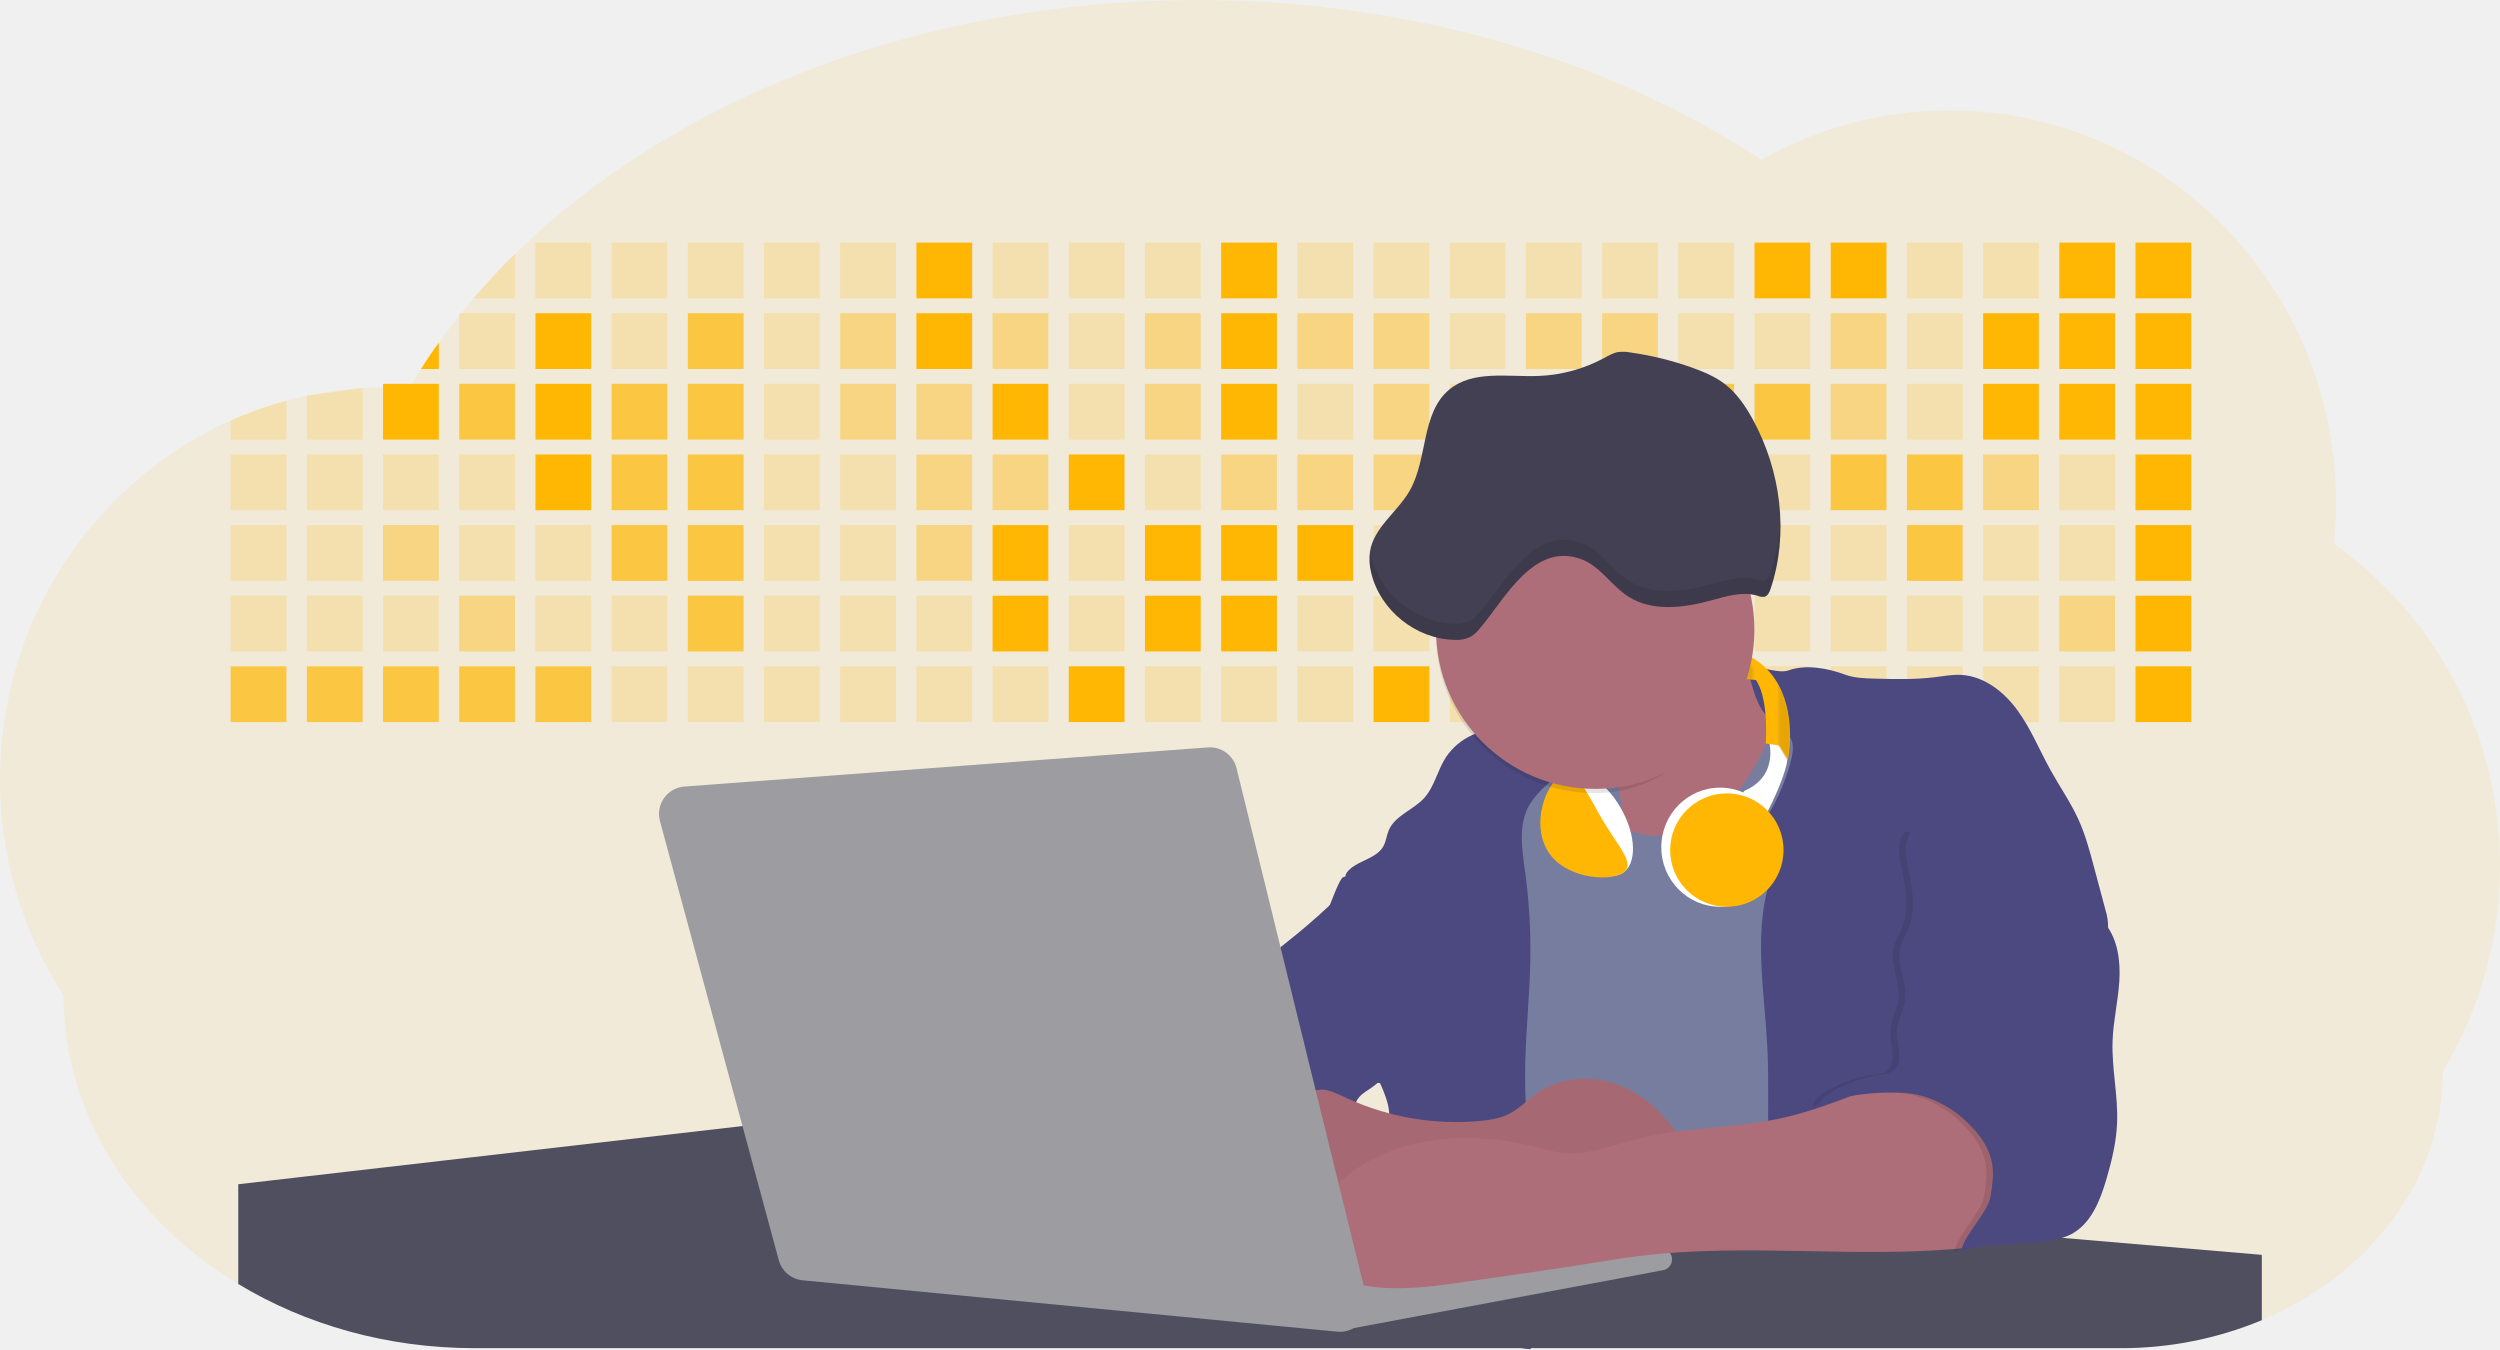
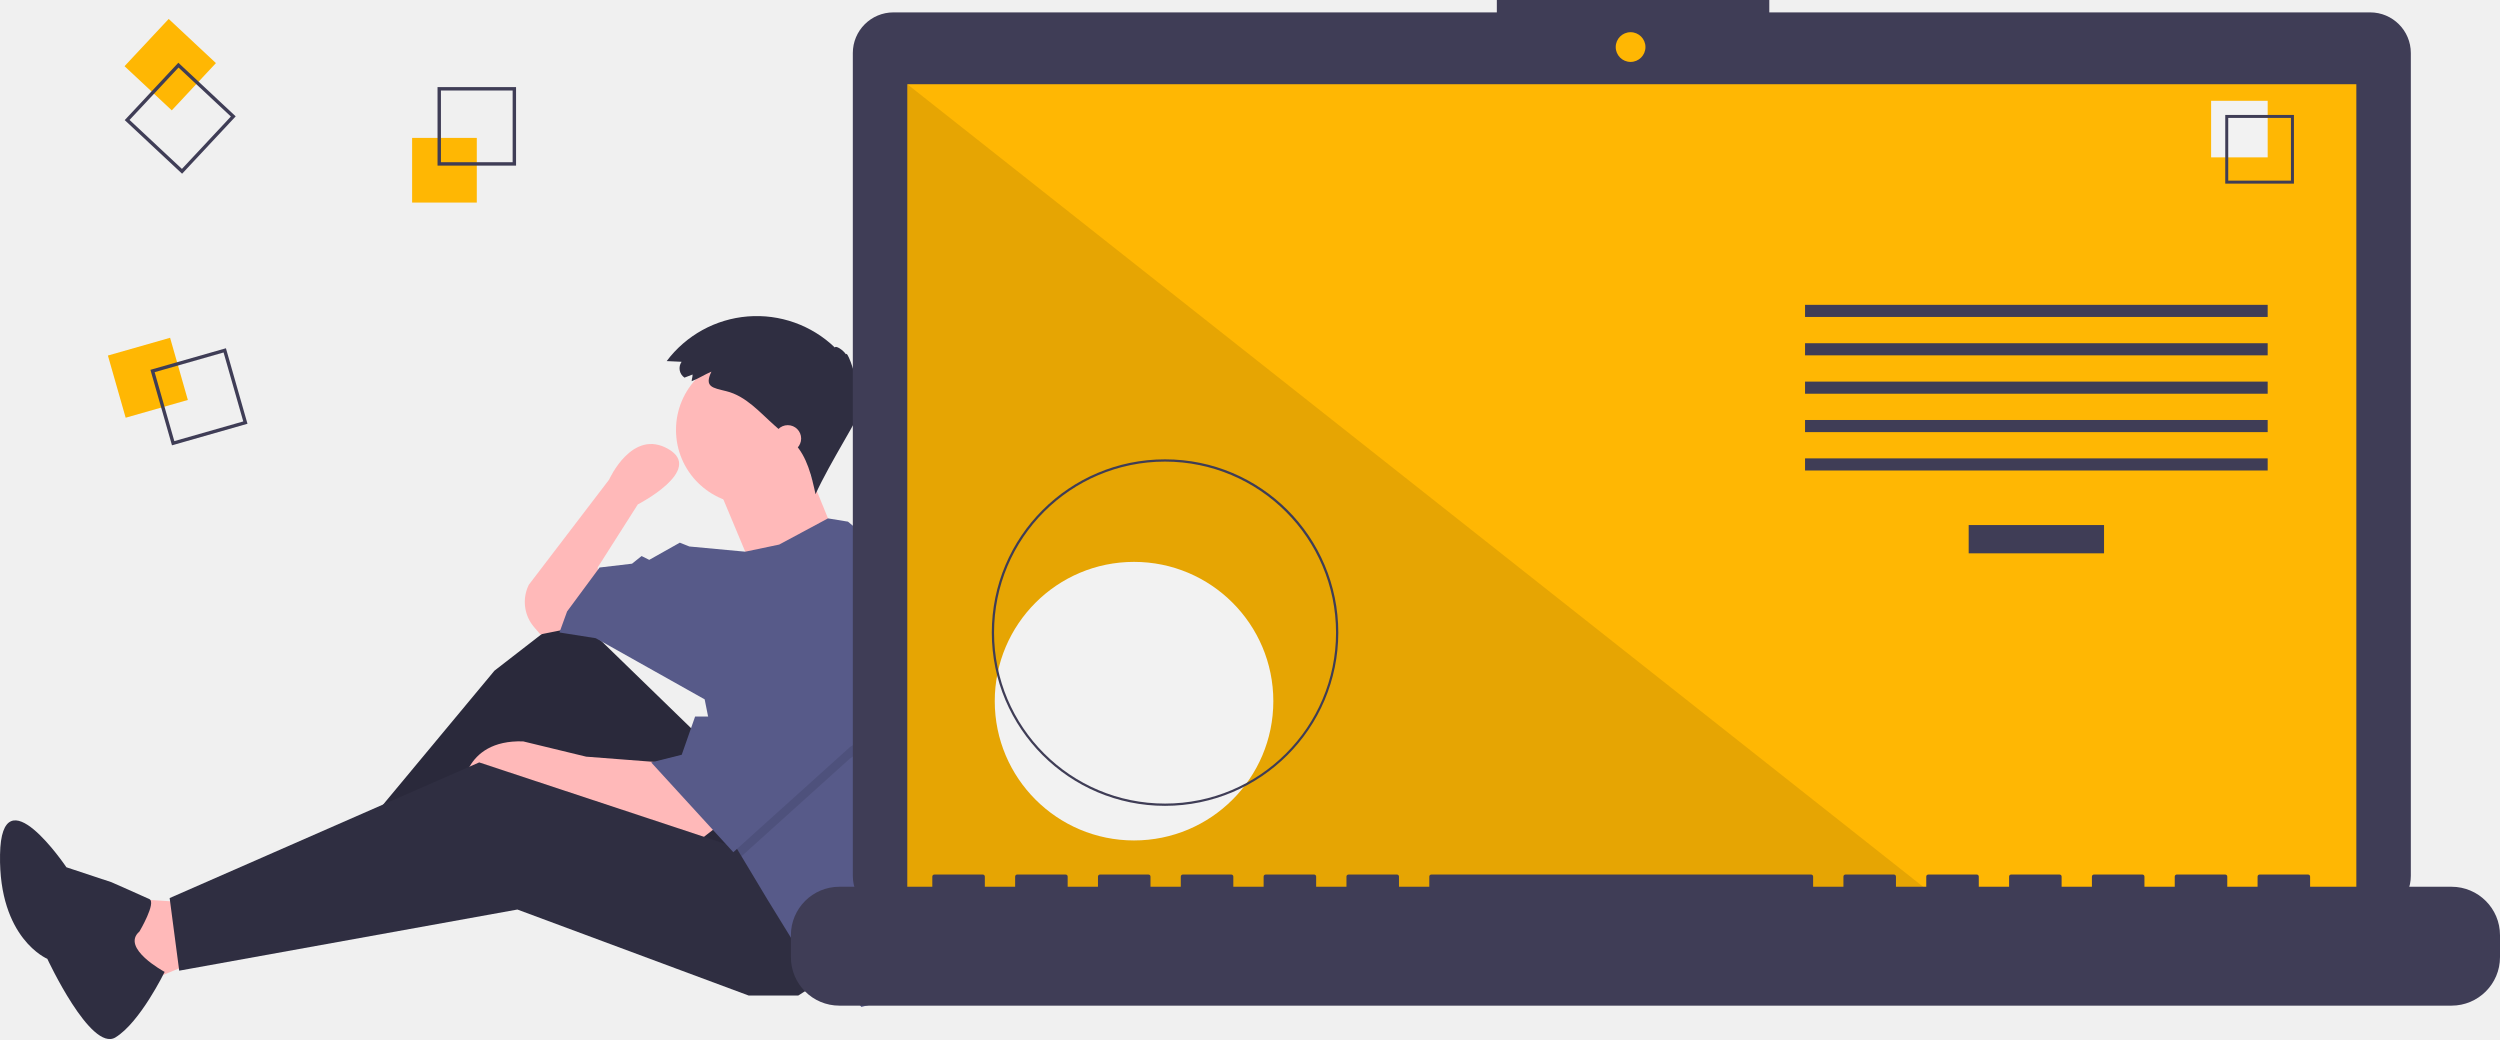
- <svg xmlns="http://www.w3.org/2000/svg" id="aa7bae02-e79e-4d6b-a496-aba15f39787c" data-name="Layer 1" width="1144" height="617.32" viewBox="0 0 1144 617.32">
-   <path d="M1172,537.57a181.92,181.92,0,0,1-6.85,49.6,180.06,180.06,0,0,1-19.27,44.28c0,50.1-33.82,93.4-82.91,114a167.3,167.3,0,0,1-64.73,12.8H245.17c-40.25,0-77.55-10.86-108.14-29.36A185.76,185.76,0,0,1,112.2,711c-34-29.22-55.08-69.6-55.08-114.2A180.5,180.5,0,0,1,28,498.08c0-73.36,43.39-136.44,105.55-164.29a174.52,174.52,0,0,1,25.51-9.12q4.63-1.26,9.36-2.26a175.39,175.39,0,0,1,25.51-3.5q4.65-.29,9.35-.33H205c3.46,0,6.89.12,10.3.32l1.12-1.9q2.06-3.44,4.22-6.81,3.9-6.14,8.18-12.1,4.48-6.29,9.35-12.38l.83-1q2.76-3.44,5.64-6.8,9-10.49,19-20.35c72.11-70.68,185.08-116.18,312.08-116.18,98.82,0,189.15,27.55,258.34,73.07A174.18,174.18,0,0,1,920,191.86c97.74,0,177,80.37,177,179.51a184.9,184.9,0,0,1-1,18.78A180,180,0,0,1,1172,537.57Z" transform="translate(-28 -141.34)" fill="#ffb703" opacity="0.1" />
-   <path d="M263.66,257.52v20.35h-19Q253.59,267.39,263.66,257.52Z" transform="translate(-28 -141.34)" fill="#ffb703" opacity="0.2" />
-   <rect x="245.02" y="111.02" width="25.51" height="25.51" fill="#ffb703" opacity="0.2" />
-   <rect x="279.88" y="111.02" width="25.51" height="25.51" fill="#ffb703" opacity="0.2" />
-   <rect x="314.75" y="111.02" width="25.51" height="25.51" fill="#ffb703" opacity="0.2" />
-   <rect x="349.61" y="111.02" width="25.51" height="25.51" fill="#ffb703" opacity="0.2" />
-   <rect x="384.48" y="111.02" width="25.51" height="25.51" fill="#ffb703" opacity="0.2" />
-   <rect x="419.35" y="111.02" width="25.51" height="25.51" fill="#ffb703" />
-   <rect x="454.21" y="111.02" width="25.51" height="25.51" fill="#ffb703" opacity="0.2" />
-   <rect x="489.08" y="111.02" width="25.51" height="25.51" fill="#ffb703" opacity="0.2" />
-   <rect x="523.94" y="111.02" width="25.51" height="25.51" fill="#ffb703" opacity="0.2" />
-   <rect x="558.81" y="111.02" width="25.51" height="25.51" fill="#ffb703" />
-   <rect x="593.68" y="111.02" width="25.51" height="25.51" fill="#ffb703" opacity="0.2" />
-   <rect x="628.54" y="111.02" width="25.51" height="25.51" fill="#ffb703" opacity="0.2" />
-   <rect x="663.41" y="111.02" width="25.51" height="25.51" fill="#ffb703" opacity="0.2" />
-   <rect x="698.28" y="111.02" width="25.51" height="25.51" fill="#ffb703" opacity="0.2" />
-   <rect x="733.14" y="111.02" width="25.51" height="25.51" fill="#ffb703" opacity="0.2" />
-   <rect x="768.01" y="111.02" width="25.51" height="25.51" fill="#ffb703" opacity="0.2" />
-   <rect x="802.87" y="111.02" width="25.51" height="25.51" fill="#ffb703" />
-   <rect x="837.74" y="111.02" width="25.51" height="25.51" fill="#ffb703" />
-   <rect x="872.61" y="111.02" width="25.51" height="25.51" fill="#ffb703" opacity="0.2" />
-   <rect x="907.47" y="111.02" width="25.51" height="25.51" fill="#ffb703" opacity="0.2" />
-   <rect x="942.34" y="111.02" width="25.51" height="25.51" fill="#ffb703" />
-   <rect x="977.2" y="111.02" width="25.51" height="25.51" fill="#ffb703" />
-   <path d="M228.8,298.08v12.1h-8.18Q224.52,304,228.8,298.08Z" transform="translate(-28 -141.34)" fill="#ffb703" />
-   <rect x="210.15" y="143.33" width="25.51" height="25.51" fill="#ffb703" opacity="0.2" />
-   <rect x="245.02" y="143.33" width="25.51" height="25.51" fill="#ffb703" />
-   <rect x="279.88" y="143.33" width="25.51" height="25.51" fill="#ffb703" opacity="0.2" />
-   <rect x="314.75" y="143.33" width="25.51" height="25.51" fill="#ffb703" opacity="0.7" />
-   <rect x="349.61" y="143.33" width="25.51" height="25.51" fill="#ffb703" opacity="0.2" />
-   <rect x="384.48" y="143.33" width="25.51" height="25.51" fill="#ffb703" opacity="0.4" />
-   <rect x="419.35" y="143.33" width="25.51" height="25.51" fill="#ffb703" />
-   <rect x="454.21" y="143.33" width="25.51" height="25.51" fill="#ffb703" opacity="0.4" />
-   <rect x="489.08" y="143.33" width="25.51" height="25.51" fill="#ffb703" opacity="0.2" />
-   <rect x="523.94" y="143.33" width="25.51" height="25.51" fill="#ffb703" opacity="0.4" />
-   <rect x="558.81" y="143.33" width="25.51" height="25.51" fill="#ffb703" />
-   <rect x="593.68" y="143.33" width="25.51" height="25.51" fill="#ffb703" opacity="0.4" />
-   <rect x="628.54" y="143.33" width="25.51" height="25.51" fill="#ffb703" opacity="0.4" />
-   <rect x="663.41" y="143.33" width="25.51" height="25.51" fill="#ffb703" opacity="0.2" />
-   <rect x="698.28" y="143.33" width="25.51" height="25.51" fill="#ffb703" opacity="0.4" />
-   <rect x="733.14" y="143.33" width="25.51" height="25.51" fill="#ffb703" opacity="0.4" />
-   <rect x="768.01" y="143.33" width="25.51" height="25.51" fill="#ffb703" opacity="0.2" />
-   <rect x="802.87" y="143.33" width="25.51" height="25.51" fill="#ffb703" opacity="0.2" />
-   <rect x="837.74" y="143.33" width="25.51" height="25.51" fill="#ffb703" opacity="0.4" />
-   <rect x="872.61" y="143.33" width="25.51" height="25.51" fill="#ffb703" opacity="0.2" />
-   <rect x="907.47" y="143.33" width="25.51" height="25.51" fill="#ffb703" />
-   <rect x="942.34" y="143.33" width="25.51" height="25.51" fill="#ffb703" />
-   <rect x="977.2" y="143.33" width="25.51" height="25.51" fill="#ffb703" />
-   <path d="M159.06,324.67V342.5H133.55v-8.71A174.52,174.52,0,0,1,159.06,324.67Z" transform="translate(-28 -141.34)" fill="#ffb703" opacity="0.2" />
-   <polygon points="165.93 177.57 165.93 201.16 140.42 201.16 140.42 181.07 165.93 177.57" fill="#ffb703" opacity="0.2" />
-   <rect x="175.28" y="175.65" width="25.51" height="25.51" fill="#ffb703" />
-   <rect x="210.15" y="175.65" width="25.51" height="25.51" fill="#ffb703" opacity="0.7" />
-   <rect x="245.02" y="175.65" width="25.51" height="25.51" fill="#ffb703" />
-   <rect x="279.88" y="175.65" width="25.51" height="25.51" fill="#ffb703" opacity="0.7" />
-   <rect x="314.75" y="175.65" width="25.51" height="25.51" fill="#ffb703" opacity="0.7" />
-   <rect x="349.61" y="175.65" width="25.51" height="25.51" fill="#ffb703" opacity="0.2" />
-   <rect x="384.48" y="175.65" width="25.51" height="25.51" fill="#ffb703" opacity="0.4" />
-   <rect x="419.35" y="175.65" width="25.51" height="25.51" fill="#ffb703" opacity="0.4" />
-   <rect x="454.21" y="175.65" width="25.51" height="25.51" fill="#ffb703" />
-   <rect x="489.08" y="175.65" width="25.51" height="25.51" fill="#ffb703" opacity="0.2" />
-   <rect x="523.94" y="175.65" width="25.51" height="25.51" fill="#ffb703" opacity="0.4" />
-   <rect x="558.81" y="175.65" width="25.51" height="25.51" fill="#ffb703" />
-   <rect x="593.68" y="175.65" width="25.51" height="25.51" fill="#ffb703" opacity="0.2" />
-   <rect x="628.54" y="175.65" width="25.51" height="25.51" fill="#ffb703" opacity="0.4" />
-   <rect x="663.41" y="175.65" width="25.51" height="25.51" fill="#ffb703" opacity="0.2" />
-   <rect x="698.28" y="175.65" width="25.51" height="25.51" fill="#ffb703" />
-   <rect x="733.14" y="175.65" width="25.51" height="25.51" fill="#ffb703" opacity="0.2" />
-   <rect x="768.01" y="175.65" width="25.51" height="25.51" fill="#ffb703" opacity="0.7" />
-   <rect x="802.87" y="175.65" width="25.51" height="25.51" fill="#ffb703" opacity="0.7" />
-   <rect x="837.74" y="175.65" width="25.51" height="25.51" fill="#ffb703" opacity="0.4" />
-   <rect x="872.61" y="175.65" width="25.51" height="25.51" fill="#ffb703" opacity="0.2" />
-   <rect x="907.47" y="175.65" width="25.51" height="25.51" fill="#ffb703" />
-   <rect x="942.34" y="175.65" width="25.51" height="25.51" fill="#ffb703" />
-   <rect x="977.2" y="175.65" width="25.51" height="25.51" fill="#ffb703" />
-   <rect x="105.55" y="207.96" width="25.51" height="25.51" fill="#ffb703" opacity="0.2" />
-   <rect x="140.42" y="207.96" width="25.51" height="25.51" fill="#ffb703" opacity="0.2" />
-   <rect x="175.28" y="207.96" width="25.51" height="25.51" fill="#ffb703" opacity="0.2" />
-   <rect x="210.15" y="207.96" width="25.51" height="25.51" fill="#ffb703" opacity="0.2" />
-   <rect x="245.02" y="207.96" width="25.51" height="25.51" fill="#ffb703" />
-   <rect x="279.88" y="207.96" width="25.51" height="25.51" fill="#ffb703" opacity="0.7" />
-   <rect x="314.75" y="207.96" width="25.51" height="25.51" fill="#ffb703" opacity="0.7" />
-   <rect x="349.61" y="207.96" width="25.51" height="25.51" fill="#ffb703" opacity="0.2" />
-   <rect x="384.48" y="207.96" width="25.51" height="25.51" fill="#ffb703" opacity="0.2" />
-   <rect x="419.35" y="207.96" width="25.51" height="25.51" fill="#ffb703" opacity="0.4" />
-   <rect x="454.21" y="207.96" width="25.51" height="25.51" fill="#ffb703" opacity="0.4" />
-   <rect x="489.08" y="207.96" width="25.51" height="25.51" fill="#ffb703" />
-   <rect x="523.94" y="207.96" width="25.51" height="25.51" fill="#ffb703" opacity="0.2" />
-   <rect x="558.81" y="207.96" width="25.51" height="25.51" fill="#ffb703" opacity="0.4" />
-   <rect x="593.68" y="207.96" width="25.51" height="25.51" fill="#ffb703" opacity="0.4" />
-   <rect x="628.54" y="207.96" width="25.51" height="25.51" fill="#ffb703" opacity="0.4" />
-   <rect x="663.41" y="207.96" width="25.51" height="25.51" fill="#ffb703" opacity="0.4" />
-   <rect x="698.28" y="207.96" width="25.51" height="25.51" fill="#ffb703" opacity="0.2" />
-   <rect x="733.14" y="207.96" width="25.51" height="25.51" fill="#ffb703" opacity="0.2" />
-   <rect x="768.01" y="207.96" width="25.51" height="25.51" fill="#ffb703" opacity="0.2" />
-   <rect x="802.87" y="207.96" width="25.51" height="25.51" fill="#ffb703" opacity="0.2" />
-   <rect x="837.74" y="207.96" width="25.51" height="25.51" fill="#ffb703" opacity="0.7" />
-   <rect x="872.61" y="207.96" width="25.51" height="25.51" fill="#ffb703" opacity="0.7" />
-   <rect x="907.47" y="207.96" width="25.51" height="25.51" fill="#ffb703" opacity="0.4" />
-   <rect x="942.34" y="207.96" width="25.51" height="25.51" fill="#ffb703" opacity="0.2" />
-   <rect x="977.2" y="207.96" width="25.51" height="25.51" fill="#ffb703" />
-   <rect x="105.55" y="240.28" width="25.51" height="25.51" fill="#ffb703" opacity="0.2" />
-   <rect x="140.42" y="240.28" width="25.51" height="25.51" fill="#ffb703" opacity="0.2" />
-   <rect x="175.28" y="240.28" width="25.51" height="25.51" fill="#ffb703" opacity="0.4" />
-   <rect x="210.15" y="240.28" width="25.51" height="25.51" fill="#ffb703" opacity="0.2" />
-   <rect x="245.02" y="240.28" width="25.51" height="25.51" fill="#ffb703" opacity="0.2" />
-   <rect x="279.88" y="240.28" width="25.51" height="25.51" fill="#ffb703" opacity="0.7" />
-   <rect x="314.75" y="240.28" width="25.51" height="25.51" fill="#ffb703" opacity="0.7" />
-   <rect x="349.61" y="240.28" width="25.51" height="25.51" fill="#ffb703" opacity="0.2" />
-   <rect x="384.48" y="240.28" width="25.51" height="25.51" fill="#ffb703" opacity="0.2" />
-   <rect x="419.35" y="240.28" width="25.51" height="25.51" fill="#ffb703" opacity="0.4" />
-   <rect x="454.21" y="240.28" width="25.51" height="25.51" fill="#ffb703" />
-   <rect x="489.08" y="240.28" width="25.51" height="25.51" fill="#ffb703" opacity="0.2" />
-   <rect x="523.94" y="240.28" width="25.51" height="25.51" fill="#ffb703" />
-   <rect x="558.81" y="240.28" width="25.51" height="25.51" fill="#ffb703" />
-   <rect x="593.68" y="240.28" width="25.51" height="25.51" fill="#ffb703" />
-   <rect x="628.54" y="240.28" width="25.51" height="25.51" fill="#ffb703" opacity="0.2" />
-   <rect x="663.41" y="240.28" width="25.51" height="25.51" fill="#ffb703" />
-   <rect x="698.28" y="240.28" width="25.51" height="25.51" fill="#ffb703" opacity="0.2" />
-   <rect x="733.14" y="240.28" width="25.51" height="25.51" fill="#ffb703" opacity="0.2" />
-   <rect x="768.01" y="240.28" width="25.51" height="25.51" fill="#ffb703" opacity="0.2" />
-   <rect x="802.87" y="240.28" width="25.51" height="25.51" fill="#ffb703" opacity="0.2" />
-   <rect x="837.74" y="240.28" width="25.51" height="25.51" fill="#ffb703" opacity="0.2" />
-   <rect x="872.61" y="240.28" width="25.51" height="25.51" fill="#ffb703" opacity="0.7" />
-   <rect x="907.47" y="240.28" width="25.51" height="25.51" fill="#ffb703" opacity="0.2" />
-   <rect x="942.34" y="240.28" width="25.51" height="25.51" fill="#ffb703" opacity="0.2" />
-   <rect x="977.2" y="240.28" width="25.51" height="25.51" fill="#ffb703" />
-   <rect x="105.55" y="272.59" width="25.51" height="25.51" fill="#ffb703" opacity="0.2" />
-   <rect x="140.42" y="272.59" width="25.51" height="25.51" fill="#ffb703" opacity="0.2" />
-   <rect x="175.28" y="272.59" width="25.51" height="25.51" fill="#ffb703" opacity="0.2" />
-   <rect x="210.15" y="272.59" width="25.51" height="25.51" fill="#ffb703" opacity="0.4" />
-   <rect x="245.02" y="272.59" width="25.51" height="25.51" fill="#ffb703" opacity="0.2" />
-   <rect x="279.88" y="272.59" width="25.51" height="25.51" fill="#ffb703" opacity="0.2" />
-   <rect x="314.75" y="272.59" width="25.51" height="25.51" fill="#ffb703" opacity="0.7" />
-   <rect x="349.61" y="272.59" width="25.51" height="25.51" fill="#ffb703" opacity="0.2" />
-   <rect x="384.48" y="272.59" width="25.51" height="25.51" fill="#ffb703" opacity="0.2" />
-   <rect x="419.35" y="272.59" width="25.51" height="25.51" fill="#ffb703" opacity="0.2" />
-   <rect x="454.21" y="272.59" width="25.51" height="25.51" fill="#ffb703" />
-   <rect x="489.08" y="272.59" width="25.51" height="25.51" fill="#ffb703" opacity="0.2" />
-   <rect x="523.94" y="272.59" width="25.51" height="25.51" fill="#ffb703" />
-   <rect x="558.81" y="272.59" width="25.51" height="25.51" fill="#ffb703" />
-   <rect x="593.68" y="272.59" width="25.51" height="25.51" fill="#ffb703" opacity="0.2" />
-   <rect x="628.54" y="272.59" width="25.51" height="25.51" fill="#ffb703" opacity="0.2" />
-   <rect x="663.41" y="272.59" width="25.51" height="25.51" fill="#ffb703" opacity="0.2" />
-   <rect x="698.28" y="272.59" width="25.51" height="25.51" fill="#ffb703" opacity="0.2" />
-   <rect x="733.14" y="272.59" width="25.51" height="25.51" fill="#ffb703" opacity="0.2" />
-   <rect x="768.01" y="272.59" width="25.51" height="25.51" fill="#ffb703" opacity="0.2" />
-   <rect x="802.87" y="272.59" width="25.51" height="25.51" fill="#ffb703" opacity="0.2" />
-   <rect x="837.74" y="272.59" width="25.51" height="25.51" fill="#ffb703" opacity="0.2" />
-   <rect x="872.61" y="272.59" width="25.51" height="25.51" fill="#ffb703" opacity="0.2" />
-   <rect x="907.47" y="272.59" width="25.51" height="25.51" fill="#ffb703" opacity="0.2" />
-   <rect x="942.34" y="272.59" width="25.51" height="25.51" fill="#ffb703" opacity="0.4" />
-   <rect x="977.2" y="272.59" width="25.51" height="25.51" fill="#ffb703" />
-   <rect x="105.55" y="304.91" width="25.51" height="25.51" fill="#ffb703" opacity="0.7" />
-   <rect x="140.42" y="304.91" width="25.51" height="25.51" fill="#ffb703" opacity="0.7" />
-   <rect x="175.28" y="304.91" width="25.51" height="25.51" fill="#ffb703" opacity="0.7" />
-   <rect x="210.15" y="304.91" width="25.51" height="25.51" fill="#ffb703" opacity="0.7" />
-   <rect x="245.02" y="304.91" width="25.51" height="25.51" fill="#ffb703" opacity="0.7" />
-   <rect x="279.88" y="304.91" width="25.51" height="25.51" fill="#ffb703" opacity="0.2" />
-   <rect x="314.75" y="304.91" width="25.51" height="25.51" fill="#ffb703" opacity="0.2" />
-   <rect x="349.61" y="304.91" width="25.51" height="25.51" fill="#ffb703" opacity="0.2" />
-   <rect x="384.48" y="304.91" width="25.51" height="25.51" fill="#ffb703" opacity="0.2" />
-   <rect x="419.35" y="304.91" width="25.51" height="25.51" fill="#ffb703" opacity="0.2" />
-   <rect x="454.21" y="304.91" width="25.51" height="25.51" fill="#ffb703" opacity="0.2" />
-   <rect x="489.08" y="304.91" width="25.51" height="25.51" fill="#ffb703" />
-   <rect x="523.94" y="304.91" width="25.51" height="25.51" fill="#ffb703" opacity="0.2" />
-   <rect x="558.81" y="304.91" width="25.51" height="25.51" fill="#ffb703" opacity="0.2" />
-   <rect x="593.68" y="304.91" width="25.51" height="25.51" fill="#ffb703" opacity="0.2" />
-   <rect x="628.54" y="304.91" width="25.51" height="25.51" fill="#ffb703" />
-   <rect x="663.41" y="304.91" width="25.51" height="25.51" fill="#ffb703" opacity="0.2" />
-   <rect x="698.28" y="304.91" width="25.51" height="25.51" fill="#ffb703" opacity="0.2" />
-   <rect x="733.14" y="304.91" width="25.51" height="25.51" fill="#ffb703" opacity="0.2" />
-   <rect x="768.01" y="304.91" width="25.51" height="25.51" fill="#ffb703" opacity="0.2" />
-   <rect x="802.87" y="304.91" width="25.51" height="25.51" fill="#ffb703" opacity="0.2" />
-   <rect x="837.74" y="304.91" width="25.51" height="25.51" fill="#ffb703" opacity="0.2" />
-   <rect x="872.61" y="304.91" width="25.51" height="25.51" fill="#ffb703" opacity="0.2" />
-   <rect x="907.47" y="304.91" width="25.51" height="25.51" fill="#ffb703" opacity="0.2" />
-   <rect x="942.34" y="304.91" width="25.51" height="25.51" fill="#ffb703" opacity="0.2" />
-   <rect x="977.2" y="304.91" width="25.51" height="25.51" fill="#ffb703" />
-   <circle cx="734.52" cy="363.89" r="34.87" fill="#767d9f" />
-   <path d="M760.71,460.87q5.22,22.78,8.86,45.9c.73,4.58,1.38,9.41-.28,13.74-1.39,3.61-4.22,6.43-6.44,9.59s-3.9,7.21-2.55,10.83,5.29,5.6,9.05,6.62c10.76,2.9,22.23.79,32.94-2.35a53.29,53.29,0,0,0,13.81-5.72c4.54-2.88,8.26-6.88,11.68-11,15.61-18.93,25.83-41.65,35.45-64.23a39.12,39.12,0,0,1-33.11-13.34c-3.94-4.63-6.83-11.08-4.61-16.74-6.51,3.57-14.24,3.81-21.25,6.25a75.49,75.49,0,0,0-12.5,6.15q-7.18,4.15-14.28,8.46C772.07,458.29,767,461.19,760.71,460.87Z" transform="translate(-28 -141.34)" fill="#ae6e79" />
-   <path d="M833.64,487.05c-6.11,11.89-14.06,23.32-25.41,30.4s-26.63,9-38,2c-5.6-3.42-9.84-8.62-14.73-13s-11-8.13-17.57-7.56c-7.24.63-12.91,6.28-17.76,11.69-7.36,8.22-14.47,16.79-19.68,26.52-10,18.7-12.37,40.56-11.93,61.76s3.51,42.29,3.58,63.49c.1,26.08-4.32,51.95-8.79,77.64,41.1-5.06,82.25,6,123.44,10.19,26.36,2.71,52.92,2.65,79.42,2.58,4.66,0,9.62-.12,13.5-2.7a18.2,18.2,0,0,0,5.59-6.64c3.66-6.75,5.13-14.45,6.15-22.06,2.59-19.22,2.67-38.68,2.74-58.08.18-47,.35-94.17-5.62-140.8-1.47-11.47-3.35-23-7.75-33.73s-11.58-20.6-21.62-26.35c-6.45-3.7-21.4-10.14-29-6.41C841.67,460.15,837.73,479.09,833.64,487.05Z" transform="translate(-28 -141.34)" fill="#767d9f" />
-   <path d="M836.68,619.77c-1.55-29-7.86-59.95,5.57-85.69,3.3-6.32-8.54-14.21-4.88-20.33a92.08,92.08,0,0,0,10.06-23.93c.76-2.89,1.37-5.95.65-8.85-1.33-5.29-6.56-8.44-11-11.66-4.9-3.56-7.42-14.41-9-20.28s12.57,1.2,18.26-.89c7.9-2.89,17.94-1.07,25.82,1.86,4.4,1.62,9.18,1.76,13.87,1.88,9.11.24,18.25.47,27.29-.65,4.06-.51,8.13-1.28,12.21-1.05,10.41.59,19.46,7.71,25.62,16.13s10.08,18.23,15.13,27.35c4.21,7.6,9.23,14.78,12.82,22.69,3.18,7,5.19,14.52,7.18,22l5.13,19.19a25.58,25.58,0,0,1,1.26,8.51c-.26,3.07-1.62,5.93-3,8.66A164.12,164.12,0,0,1,971,603.2c-10.79,13.23-23.89,25.16-30.3,41-2.5,6.17-3.89,12.73-5.16,19.27a707.94,707.94,0,0,0-10.9,79.15,174.2,174.2,0,0,0-36.52-12.21,177.61,177.61,0,0,0-19-3c-5.59-.58-12.8.52-18.12-1-8.9-2.53-9.88-17.58-11.23-25.46-2.16-12.55-2.59-25.32-2.67-38C837,648.53,837.45,634.14,836.68,619.77Z" transform="translate(-28 -141.34)" fill="#4c4981" />
-   <path d="M641.23,565.54c4.21,24,8.85,48.07,18,70.62-.23.22-.46.42-.69.62-.81.69-1.65,1.34-2.53,2-2.05,1.44-4.3,2.66-6,4.54a8,8,0,0,0-1.5,2.45,5.48,5.48,0,0,0,0,4.47c-4.77,2.11-10.31,1.46-15.66,1.26-4.61-.17-9.08,0-12.78,2.53-5.14,3.54-6.69,10.34-7.52,16.52q-.46,3.38-.79,6.77-.32,3.15-.52,6.32a188.61,188.61,0,0,0-.19,21q.08,1.92.21,3.84c-16.34-.39-31.23-8.91-45.32-17.19-3.22-1.89-6.54-3.88-8.63-7A15.8,15.8,0,0,1,555,674c0-.51.09-1,.16-1.52a41.58,41.58,0,0,1,2.29-8.68,107.2,107.2,0,0,1,19.19-32.65c3.58-4.18,7.61-8.27,9.28-13.52.73-2.29,1-4.72,1.74-7,3.32-9.88,15.3-14.55,19.4-24.14,1-2.29,1.46-4.8,2.7-7a17.63,17.63,0,0,1,4.25-4.75c.73-.61,1.49-1.2,2.24-1.79q10.54-8.26,20.31-17.45,1.82-1.71,3.6-3.46A59.48,59.48,0,0,0,641.23,565.54Z" transform="translate(-28 -141.34)" fill="#4c4981" />
-   <path d="M742,494.56c-1.44,1.52-3,2.95-4.53,4.37l-.41.37-1.62,1.5a39,39,0,0,0-7.55,8.79l-.17.28c-5.1,9.13-3.21,20.37-1.79,30.74a261.55,261.55,0,0,1,2.37,39c-.26,18-2.38,35.88-2.42,53.86,0,4.08.09,8.15.27,12.23.29,6.63.79,13.25,1.39,19.87.65,7.26,1.43,14.51,2.16,21.76.58,5.61,1.13,11.21,1.59,16.81.23,2.9.45,5.79.63,8.69.21,3.4.38,6.81.48,10.21h0c.07,2.16.11,4.31.11,6.47,0,1.23,0,2.45,0,3.67q0,3.51-.19,7-.2,4.49-.61,9c-.31,3.27-.86,6.84-3.16,9.14-.14.14-.29.27-.44.4l-3.24-.4a332.72,332.72,0,0,0-67.3-1.2c.49-3.38.94-6.75,1.38-10.14.2-1.6.4-3.21.59-4.82q.33-2.76.63-5.52c.23-2,.44-4,.64-6q.78-7.73,1.37-15.47.87-11.29,1.32-22.62.22-5.41.34-10.83.17-6.72.16-13.45,0-6.54-.11-13.1c0-1.44-.06-2.88-.18-4.31a27.35,27.35,0,0,0-.53-3.83,49.87,49.87,0,0,0-3-8.48c-.22-.52-.43-1-.64-1.55-.12-.27-.23-.55-.34-.82,5.76-5.13,9.86-12,13.8-18.76,6.39-10.89,12.93-22.26,14-34.84s-5.18-26.71-17.2-30.55c-3.27-1-6.73-1.28-10.1-1.87-3.18-.56-9.81-1.83-13.49-4.11q-3,3.08-6,6.05a22.15,22.15,0,0,1,2.17-8.71l1.42.07a2.71,2.71,0,0,1-.16-1c0-1.07.74-2.28,2.32-3.62,4.71-4,12.12-4.89,15.09-10.3,1.24-2.25,1.45-4.93,2.45-7.29,2.87-6.73,11.11-9.21,16.07-14.59s6.2-13,10.21-19a28.62,28.62,0,0,1,12-10c.4-.19.81-.38,1.22-.55,8.3-3.55,18.16-4.36,26.76-4.34,3.34,0,12,.1,16.24,1.79a5.32,5.32,0,0,1,1.85,1.13C752.37,480.61,745.34,491,742,494.56Z" transform="translate(-28 -141.34)" fill="#4c4981" />
-   <path d="M642.72,542.69a60.88,60.88,0,0,1,46.74,4.87c7.2,4,13.66,9.58,17.62,16.78,5.95,10.8,5.69,23.82,5.27,36.15-.21,6.17-.48,12.56-3.2,18.1C706,625,700.06,629.4,694,633a42.24,42.24,0,0,1-12.32,5.33c-6.72,1.46-13.7.22-20.47-1-7.36-1.36-15.26-3-20.37-8.48-3-3.18-4.64-7.31-6.26-11.35q-3.49-8.75-7-17.48c-4.05-10.11-5.42-18.52-.07-28.37,2.43-4.49,5.4-8.69,7.8-13.21C636.51,556.14,640.81,543.28,642.72,542.69Z" transform="translate(-28 -141.34)" fill="#4c4981" />
-   <path d="M1063,715.56v29.9a167.3,167.3,0,0,1-64.73,12.8H728.58c-.14.14-.29.27-.44.4l-3.24-.4H245.17c-40.25,0-77.55-10.86-108.14-29.36V683.25l230.72-26.63.18,0L502.29,668l34.77,3,18.06,1.53,37.38,3.17,19.23,1.63,28,2.38,3.94.33,20.18,1.71L691.23,684l38.5,3.26,64.18,5.45,45.15,3.83,74.14,6.29,14.1,1.19,1.52.13,1.32.11,18.62,1.58,20.44,1.74,2.37.2Z" transform="translate(-28 -141.34)" fill="#504f60" />
-   <polygon points="764 573.12 474.86 523.77 463.65 580.46 596.19 596.33 637 601.44 749.26 579.33 764 573.12" fill="#9c9ca1" />
-   <path d="M642.33,739.94l144.86-27.23a5,5,0,0,1,5.94,4.93h0a5,5,0,0,1-4.09,4.93L647.57,749.06Z" transform="translate(-28 -141.34)" fill="#9c9ca1" />
-   <path d="M705.17,654.31c4.51-.42,9.08-1.13,13.14-3.13,5-2.49,8.89-6.78,13.52-9.94,10.18-7,23.8-7.94,35.47-3.92s21.41,12.63,28.23,22.91c4.53,6.85,7.93,15.59,4.73,23.15a30.51,30.51,0,0,1-4.12,6.44l-8.34,10.9a29,29,0,0,1-5.66,6.09c-3.12,2.27-7,3.2-10.82,3.76-10.15,1.48-20.48.64-30.71,1.32-17.57,1.17-34.73,6.83-52.34,6.64-10.12-.11-20.11-2.15-30-4.19l-43.77-9c-7.62-1.56-16.23-3.84-19.82-10.75-1.61-3.11-1.91-6.71-2.1-10.21-.52-9.64,0-20.36,6.68-27.31,6.28-6.52,16.21-8.58,23.71-13.4,9.18-5.91,12.21-4,21.89.44A120,120,0,0,0,705.17,654.31Z" transform="translate(-28 -141.34)" fill="#ae6e79" />
-   <path d="M705.17,654.31c4.51-.42,9.08-1.13,13.14-3.13,5-2.49,8.89-6.78,13.52-9.94,10.18-7,23.8-7.94,35.47-3.92s21.41,12.63,28.23,22.91c4.53,6.85,7.93,15.59,4.73,23.15a30.51,30.51,0,0,1-4.12,6.44l-8.34,10.9a29,29,0,0,1-5.66,6.09c-3.12,2.27-7,3.2-10.82,3.76-10.15,1.48-20.48.64-30.71,1.32-17.57,1.17-34.73,6.83-52.34,6.64-10.12-.11-20.11-2.15-30-4.19l-43.77-9c-7.62-1.56-16.23-3.84-19.82-10.75-1.61-3.11-1.91-6.71-2.1-10.21-.52-9.64,0-20.36,6.68-27.31,6.28-6.52,16.21-8.58,23.71-13.4,9.18-5.91,12.21-4,21.89.44A120,120,0,0,0,705.17,654.31Z" transform="translate(-28 -141.34)" opacity="0.05" />
-   <path d="M880.94,640.6c-12.28,4.75-24.63,9.52-37.49,12.35-21.56,4.75-44.12,4-65.51,9.43-11.3,2.88-22.53,7.52-34.14,6.58-5.19-.42-10.2-2-15.25-3.2-28.37-7-60.62-4.73-83.66,13.27-7.88,6.15-14.33,13.82-20.18,22a14.7,14.7,0,0,0,5.91,21.88A86.62,86.62,0,0,0,659,730.48c13.13,1.16,26.32-.7,39.38-2.56,19.38-2.75,38.77-5.51,58.1-8.6,6.94-1.11,13.88-2.26,20.86-3.14,50.23-6.35,101.37,1.37,151.73-3.93,5.09-.54,10.27-1.24,14.9-3.41,11.72-5.5,17.52-20,15.1-32.74s-11.76-23.33-23-29.83c-9.42-5.47-19.58-7.68-30.07-10C896.26,634,890.32,637,880.94,640.6Z" transform="translate(-28 -141.34)" fill="#ae6e79" />
-   <path d="M988.67,564.44c5.54,7.26,6.72,17,6.12,26.09s-2.76,18.08-3.08,27.21c-.44,12.52,2.58,25,2.07,37.48-.36,8.73-2.43,17.29-4.88,25.67-2.89,9.89-7.07,20.52-16.2,25.27-12.12,6.31-37.54,2.76-50.29,7.7,1.16-7.23,12.28-17.7,13.44-24.93.8-5,1.61-10.14.75-15.15-1.1-6.39-4.85-12.06-9.3-16.78-7.08-7.51-16.32-13.16-26.47-15s-35-.33-43.12,6.08c-1-6.62,17.6-13,24.14-14.43,3.26-.73,7-.32,9.61-2.39,5-3.92,1.37-11.73,1.61-18,.19-5,3.11-9.58,3.7-14.58,1-8-4.22-16.15-2.17-24,.76-2.9,2.45-5.45,3.62-8.21,3.56-8.45,2-18.09.1-27.07-1.18-5.64-2.33-12,.81-16.81,2.91-4.49,11.17,11.5,16.46,10.76,17.47-2.45,33.28-15.4,47.39-4.8,7.19,5.4,8.13,11,11,18.71C976.77,554.6,984,558.36,988.67,564.44Z" transform="translate(-28 -141.34)" opacity="0.1" />
-   <path d="M991.67,564.44c5.54,7.26,6.72,17,6.12,26.09s-2.76,18.08-3.08,27.21c-.44,12.52,2.58,25,2.07,37.48-.36,8.73-2.43,17.29-4.88,25.67-2.89,9.89-7.07,20.52-16.2,25.27-12.12,6.31-37.54,2.76-50.29,7.7,1.16-7.23,12.28-17.7,13.44-24.93.8-5,1.61-10.14.75-15.15-1.1-6.39-4.85-12.06-9.3-16.78-7.08-7.51-16.32-13.16-26.47-15s-35-.33-43.12,6.08c-1-6.62,17.6-13,24.14-14.43,3.26-.73,7-.32,9.61-2.39,5-3.92,1.37-11.73,1.61-18,.19-5,3.11-9.58,3.7-14.58,1-8-4.22-16.15-2.17-24,.76-2.9,2.45-5.45,3.62-8.21,3.56-8.45,2-18.09.1-27.07-1.18-5.64-2.33-12,.81-16.81,2.91-4.49,8.6-6.19,13.89-6.94a68.42,68.42,0,0,1,50,12.9c7.19,5.4,8.13,11,11,18.71C979.77,554.6,987,558.36,991.67,564.44Z" transform="translate(-28 -141.34)" fill="#4c4981" />
-   <path d="M330,517.06,384.37,718a12.55,12.55,0,0,0,10.91,9.21L640,750.72a12.54,12.54,0,0,0,13.38-15.48L593.84,492.86a12.54,12.54,0,0,0-13.12-9.51L341.13,501.27A12.54,12.54,0,0,0,330,517.06Z" transform="translate(-28 -141.34)" fill="#9c9ca1" />
-   <ellipse cx="787.11" cy="387.68" rx="26.9" ry="27.25" fill="#fff" />
-   <path d="M837.2,479.31s5.67,16.86-11.06,23.95L824,507l10.48,10.34S847.4,493.77,846,485.4C846,485.4,844,476.9,837.2,479.31Z" transform="translate(-28 -141.34)" fill="#fff" />
-   <circle cx="790.2" cy="388.99" r="25.94" fill="#ffb703" />
-   <path d="M846.13,489.23l-4.12-6.8-6-.85c1.28-22.39-4.53-29.06-4.53-29.06l-1.35-.13-5.88-.57-11.06-11.48v-3.26c15.54,1.85,24.13,9.23,28.77,17.88C850.16,470.14,846.13,489.23,846.13,489.23Z" transform="translate(-28 -141.34)" fill="#ffb703" />
-   <path d="M830.18,448.27v4.12l-5.88-.57-11.06-11.48S830.35,444.17,830.18,448.27Z" transform="translate(-28 -141.34)" stroke="#4c4981" stroke-miterlimit="10" opacity="0.1" />
-   <path d="M846.13,489.23l-4.12-6.8V455C850.16,470.14,846.13,489.23,846.13,489.23Z" transform="translate(-28 -141.34)" stroke="#4c4981" stroke-miterlimit="10" opacity="0.1" />
-   <ellipse cx="757.11" cy="518.2" rx="14.43" ry="26.32" transform="translate(-185.67 306.64) rotate(-30)" fill="#fff" />
-   <path d="M761,516c7.27,12.59,16.19,21,9.29,25s-27,2-34.27-10.6-.67-30,6.23-34S753.72,503.38,761,516Z" transform="translate(-28 -141.34)" fill="#ffb703" />
-   <path d="M825.73,425.3c0,40.23-27.53,79-67.76,79a72.85,72.85,0,0,1,0-145.7C798.2,358.64,825.73,385.06,825.73,425.3Z" transform="translate(-28 -141.34)" opacity="0.1" />
-   <circle cx="729.97" cy="288.15" r="72.85" fill="#ae6e79" />
-   <path d="M751.57,397.21c8.67,3.19,13.8,12.15,21.58,17.14,11,7,25.32,5.19,37.88,1.73,7-1.91,14.32-4.24,21.21-2.12a6,6,0,0,0,3.23.46c1.5-.43,2.24-2.09,2.73-3.57,8.52-25.4,4.69-54.17-8.17-77.67-3.32-6.06-7.3-11.92-12.78-16.13-4.32-3.31-9.4-5.48-14.52-7.33a145,145,0,0,0-28.88-7.13,17.94,17.94,0,0,0-5.27-.17c-2.41.39-4.57,1.69-6.72,2.85A68.78,68.78,0,0,1,732,313.38c-14,.53-30-2.77-40.79,6.21-13,10.77-9.76,31.78-18.19,46.4-5.58,9.67-16.34,16.69-18.11,27.7a25.57,25.57,0,0,0,.63,10.07c4.12,16.94,20.52,30.06,38,30.37a14.42,14.42,0,0,0,7.76-1.59,17.55,17.55,0,0,0,4.09-3.89C716.84,415.09,729.94,389.25,751.57,397.21Z" transform="translate(-28 -141.34)" fill="#444053" />
-   <path d="M838.2,403.48c-.49,1.48-1.23,3.14-2.73,3.57a6,6,0,0,1-3.23-.46c-6.89-2.12-14.25.21-21.2,2.12-12.57,3.46-26.92,5.31-37.88-1.73-7.79-5-12.91-14-21.59-17.14-21.63-8-34.73,17.88-46.21,31.44a17.55,17.55,0,0,1-4.09,3.89,14.42,14.42,0,0,1-7.76,1.59c-17.42-.31-33.83-13.43-38-30.37-.23-1-.43-2-.58-3,0,.09,0,.17-.05.26a25.57,25.57,0,0,0,.63,10.07c4.12,16.94,20.53,30.06,38,30.37a14.42,14.42,0,0,0,7.76-1.59,17.55,17.55,0,0,0,4.09-3.89c11.48-13.56,24.58-39.4,46.21-31.44,8.68,3.19,13.8,12.15,21.59,17.14,11,7,25.31,5.19,37.88,1.73,7-1.91,14.31-4.24,21.2-2.12a6,6,0,0,0,3.23.46c1.5-.43,2.24-2.09,2.73-3.57a90.29,90.29,0,0,0,4.48-32.26A88.8,88.8,0,0,1,838.2,403.48Z" transform="translate(-28 -141.34)" opacity="0.1" />
+ <svg xmlns="http://www.w3.org/2000/svg" id="e189b3b9-b88e-4ad6-86fc-a3cf637fca9f" data-name="Layer 1" width="1082.439" height="449.881" viewBox="0 0 1082.439 449.881">
+   <polygon points="77.591 390.495 52.772 388.84 61.045 426.069 89.173 414.487 77.591 390.495" fill="#ffb9b9" />
+   <polygon points="305.1 321.001 247.189 264.744 214.096 290.391 148.739 368.985 156.185 380.567 235.606 326.792 289.381 397.113 340.674 371.467 305.1 321.001" fill="#2f2e41" />
+   <polygon points="305.1 321.001 247.189 264.744 214.096 290.391 148.739 368.985 156.185 380.567 235.606 326.792 289.381 397.113 340.674 371.467 305.1 321.001" opacity="0.1" />
+   <path d="M368.845,583.289l-7.446,5.791-60.393-20.683-14.064-5.791-28.128,5.791s0-23.165,26.474-22.337l27.301,6.618,32.265,2.482Z" transform="translate(-58.78049 -225.0594)" fill="#ffb9b9" />
+   <polygon points="363.839 419.451 345.638 431.033 324.128 431.033 224.024 393.804 77.591 420.278 73.454 388.84 207.478 330.102 324.956 368.985 363.839 419.451" fill="#2f2e41" />
+   <path d="M305.142,497.249l-12.41,2.482-2.704-3.155a16.717,16.717,0,0,1-2.26-18.355h0l34.747-45.502s9.928-22.337,25.646-13.237-13.237,23.992-13.237,23.992l-17.373,27.301,1.655,14.064Z" transform="translate(-58.78049 -225.0594)" fill="#ffb9b9" />
+   <circle cx="324.956" cy="186.15" r="32.265" fill="#ffb9b9" />
+   <path d="M369.258,434.788,384.15,470.362l35.574-14.892s-11.582-28.128-11.582-28.956S369.258,434.788,369.258,434.788Z" transform="translate(-58.78049 -225.0594)" fill="#ffb9b9" />
+   <path d="M467.22,540.029a185.383,185.383,0,0,1-9.092,57.341l-2.416,7.429-11.582,52.948-12.41,3.309-9.1-11.582L404.419,636.237l-13.237-21.51-11.351-18.912-3.541-5.907-12.41-62.048L316.724,501.386l-15.719-2.482,3.309-9.1,14.064-19.028L332.443,469.121l4.137-3.309,3.309,1.655,13.237-7.446,4.137,1.655,24.19,2.25,14.693-3.078L417.275,449.506l8.654,1.415,29.783,24.819A185.22,185.22,0,0,1,467.22,540.029Z" transform="translate(-58.78049 -225.0594)" fill="#575a89" />
+   <path d="M119.171,628.365s7.41-12.559,4.28-14.025-16.422-7.311-16.422-7.311l-19.492-6.46s-28.126-41.801-28.743-5.45,20.479,45.089,20.479,45.089S98.088,680.7,108.747,674.243,130.07,645.867,130.07,645.867,110.85,635.535,119.171,628.365Z" transform="translate(-58.78049 -225.0594)" fill="#2f2e41" />
+   <polygon points="399.413 307.764 367.975 328.447 321.051 370.755 317.51 364.848 307.582 315.21 310.064 315.21 335.711 268.054 399.413 307.764" opacity="0.1" />
+   <polygon points="335.711 263.09 310.064 310.246 300.964 310.246 295.173 326.792 281.936 330.102 317.51 368.985 367.975 323.483 399.413 302.8 335.711 263.09" fill="#575a89" />
+   <path d="M358.64,387.219l-3.496,1.345a4.88,4.88,0,0,1-1.248-6.86l-6.46-.302a48.782,48.782,0,0,1,72.825-5.87c.294-1.013,3.5.958,4.809,2.956.44-1.648,3.446,6.32,4.509,11.952.492-1.875,2.385,1.152.727,4.057,1.051-.154,1.525,2.535.712,4.032,1.149-.54.956,2.669-.291,4.813,1.64-.146-12.935,22.476-18.837,35.696-1.714-7.873-3.64-16.164-9.166-22.029-.939-.997-1.968-1.905-2.994-2.811l-5.554-4.902c-6.458-5.7-12.332-12.736-20.935-14.866-5.912-1.464-9.651-1.795-6.429-8.457-2.911,1.215-5.629,3.021-8.566,4.15C358.287,389.192,358.698,388.151,358.64,387.219Z" transform="translate(-58.78049 -225.0594)" fill="#2f2e41" />
+   <circle cx="341.088" cy="189.873" r="5.791" fill="#ffb9b9" />
+   <rect x="178.439" y="59.71" width="28" height="28" fill="#ffb703" />
+   <path d="M282.22,296.77h-34v-34h34Zm-32.522-1.478h31.043V264.248H249.698Z" transform="translate(-58.78049 -225.0594)" fill="#3f3d56" />
+   <rect x="108.808" y="374.617" width="28" height="28" transform="translate(403.9876 -61.23638) rotate(74.06317)" fill="#ffb703" />
+   <path d="M133.243,417.876l-9.336-32.693,32.693-9.336,9.336,32.693Zm-7.508-31.678,8.524,29.85,29.85-8.524-8.524-29.85Z" transform="translate(-58.78049 -225.0594)" fill="#3f3d56" />
+   <rect x="118.487" y="239.049" width="28" height="28" transform="translate(349.0467 103.9752) rotate(133.0628)" fill="#ffb703" />
+   <path d="M112.781,277.063l23.215-24.841,24.841,23.215-23.215,24.841Zm23.286-22.751-21.196,22.681L137.551,298.189l21.196-22.681Z" transform="translate(-58.78049 -225.0594)" fill="#3f3d56" />
+   <path d="M1085.012,230.422H824.843v-5.362h-117.971v5.362H445.63a17.599,17.599,0,0,0-17.599,17.599V604.272A17.599,17.599,0,0,0,445.63,621.871H1085.012a17.599,17.599,0,0,0,17.599-17.599V248.02A17.599,17.599,0,0,0,1085.012,230.422Z" transform="translate(-58.78049 -225.0594)" fill="#3f3d56" />
+   <rect x="392.845" y="36.464" width="627.391" height="353.913" fill="#ffb703" />
+   <circle cx="706.004" cy="20.377" r="6.435" fill="#ffb703" />
+   <polygon points="840.813 390.377 392.845 390.377 392.845 36.464 840.813 390.377" opacity="0.1" />
+   <circle cx="491.013" cy="303.587" r="60.307" fill="#f2f2f2" />
+   <path d="M563.218,573.972A75.016,75.016,0,1,1,638.234,498.957,75.101,75.101,0,0,1,563.218,573.972Zm0-149.051A74.035,74.035,0,1,0,637.253,498.957,74.119,74.119,0,0,0,563.218,424.921Z" transform="translate(-58.78049 -225.0594)" fill="#3f3d56" />
+   <rect x="852.392" y="227.332" width="58.605" height="12.246" fill="#3f3d56" />
+   <rect x="781.541" y="131.989" width="200.307" height="5.248" fill="#3f3d56" />
+   <rect x="781.541" y="148.608" width="200.307" height="5.248" fill="#3f3d56" />
+   <rect x="781.541" y="165.228" width="200.307" height="5.248" fill="#3f3d56" />
+   <rect x="781.541" y="181.847" width="200.307" height="5.248" fill="#3f3d56" />
+   <rect x="781.541" y="198.467" width="200.307" height="5.248" fill="#3f3d56" />
+   <rect x="957.356" y="43.644" width="24.492" height="24.492" fill="#f2f2f2" />
+   <path d="M1052,304.566h-29.74v-29.74h29.74Zm-28.447-1.293h27.154V276.119h-27.154Z" transform="translate(-58.78049 -225.0594)" fill="#3f3d56" />
+   <path d="M1120.227,609.001h-61.229v-4.412a.875.875,0,0,0-.875-.875h-20.993a.875.875,0,0,0-.875.875v4.412H1023.134v-4.412a.875.875,0,0,0-.875-.875h-20.993a.875.875,0,0,0-.875.875v4.412H987.272v-4.412a.875.875,0,0,0-.875-.875H965.404a.875.875,0,0,0-.875.875v4.412H951.409v-4.412a.875.875,0,0,0-.875-.875H929.541a.875.875,0,0,0-.875.875v4.412H915.546v-4.412a.875.875,0,0,0-.875-.875h-20.993a.875.875,0,0,0-.875.875v4.412H879.683v-4.412a.875.875,0,0,0-.875-.875H857.815a.875.875,0,0,0-.875.875v4.412H843.82v-4.412a.875.875,0,0,0-.875-.875H678.501a.875.875,0,0,0-.875.875v4.412H664.506v-4.412a.875.875,0,0,0-.875-.875H642.638a.875.875,0,0,0-.875.875v4.412H628.643v-4.412a.875.875,0,0,0-.875-.875H606.775a.875.875,0,0,0-.875.875v4.412H592.78v-4.412a.875.875,0,0,0-.875-.875H570.912a.875.875,0,0,0-.875.875v4.412H556.917v-4.412a.875.875,0,0,0-.875-.875H535.049a.875.875,0,0,0-.875.875v4.412H521.054v-4.412a.875.875,0,0,0-.875-.875H499.186a.875.875,0,0,0-.875.875v4.412H485.191v-4.412a.875.875,0,0,0-.875-.875h-20.993a.875.875,0,0,0-.875.875v4.412H422.212a20.993,20.993,0,0,0-20.993,20.993v9.492a20.993,20.993,0,0,0,20.993,20.993H1120.227a20.993,20.993,0,0,0,20.993-20.993v-9.492A20.993,20.993,0,0,0,1120.227,609.001Z" transform="translate(-58.78049 -225.0594)" fill="#3f3d56" />
</svg>
